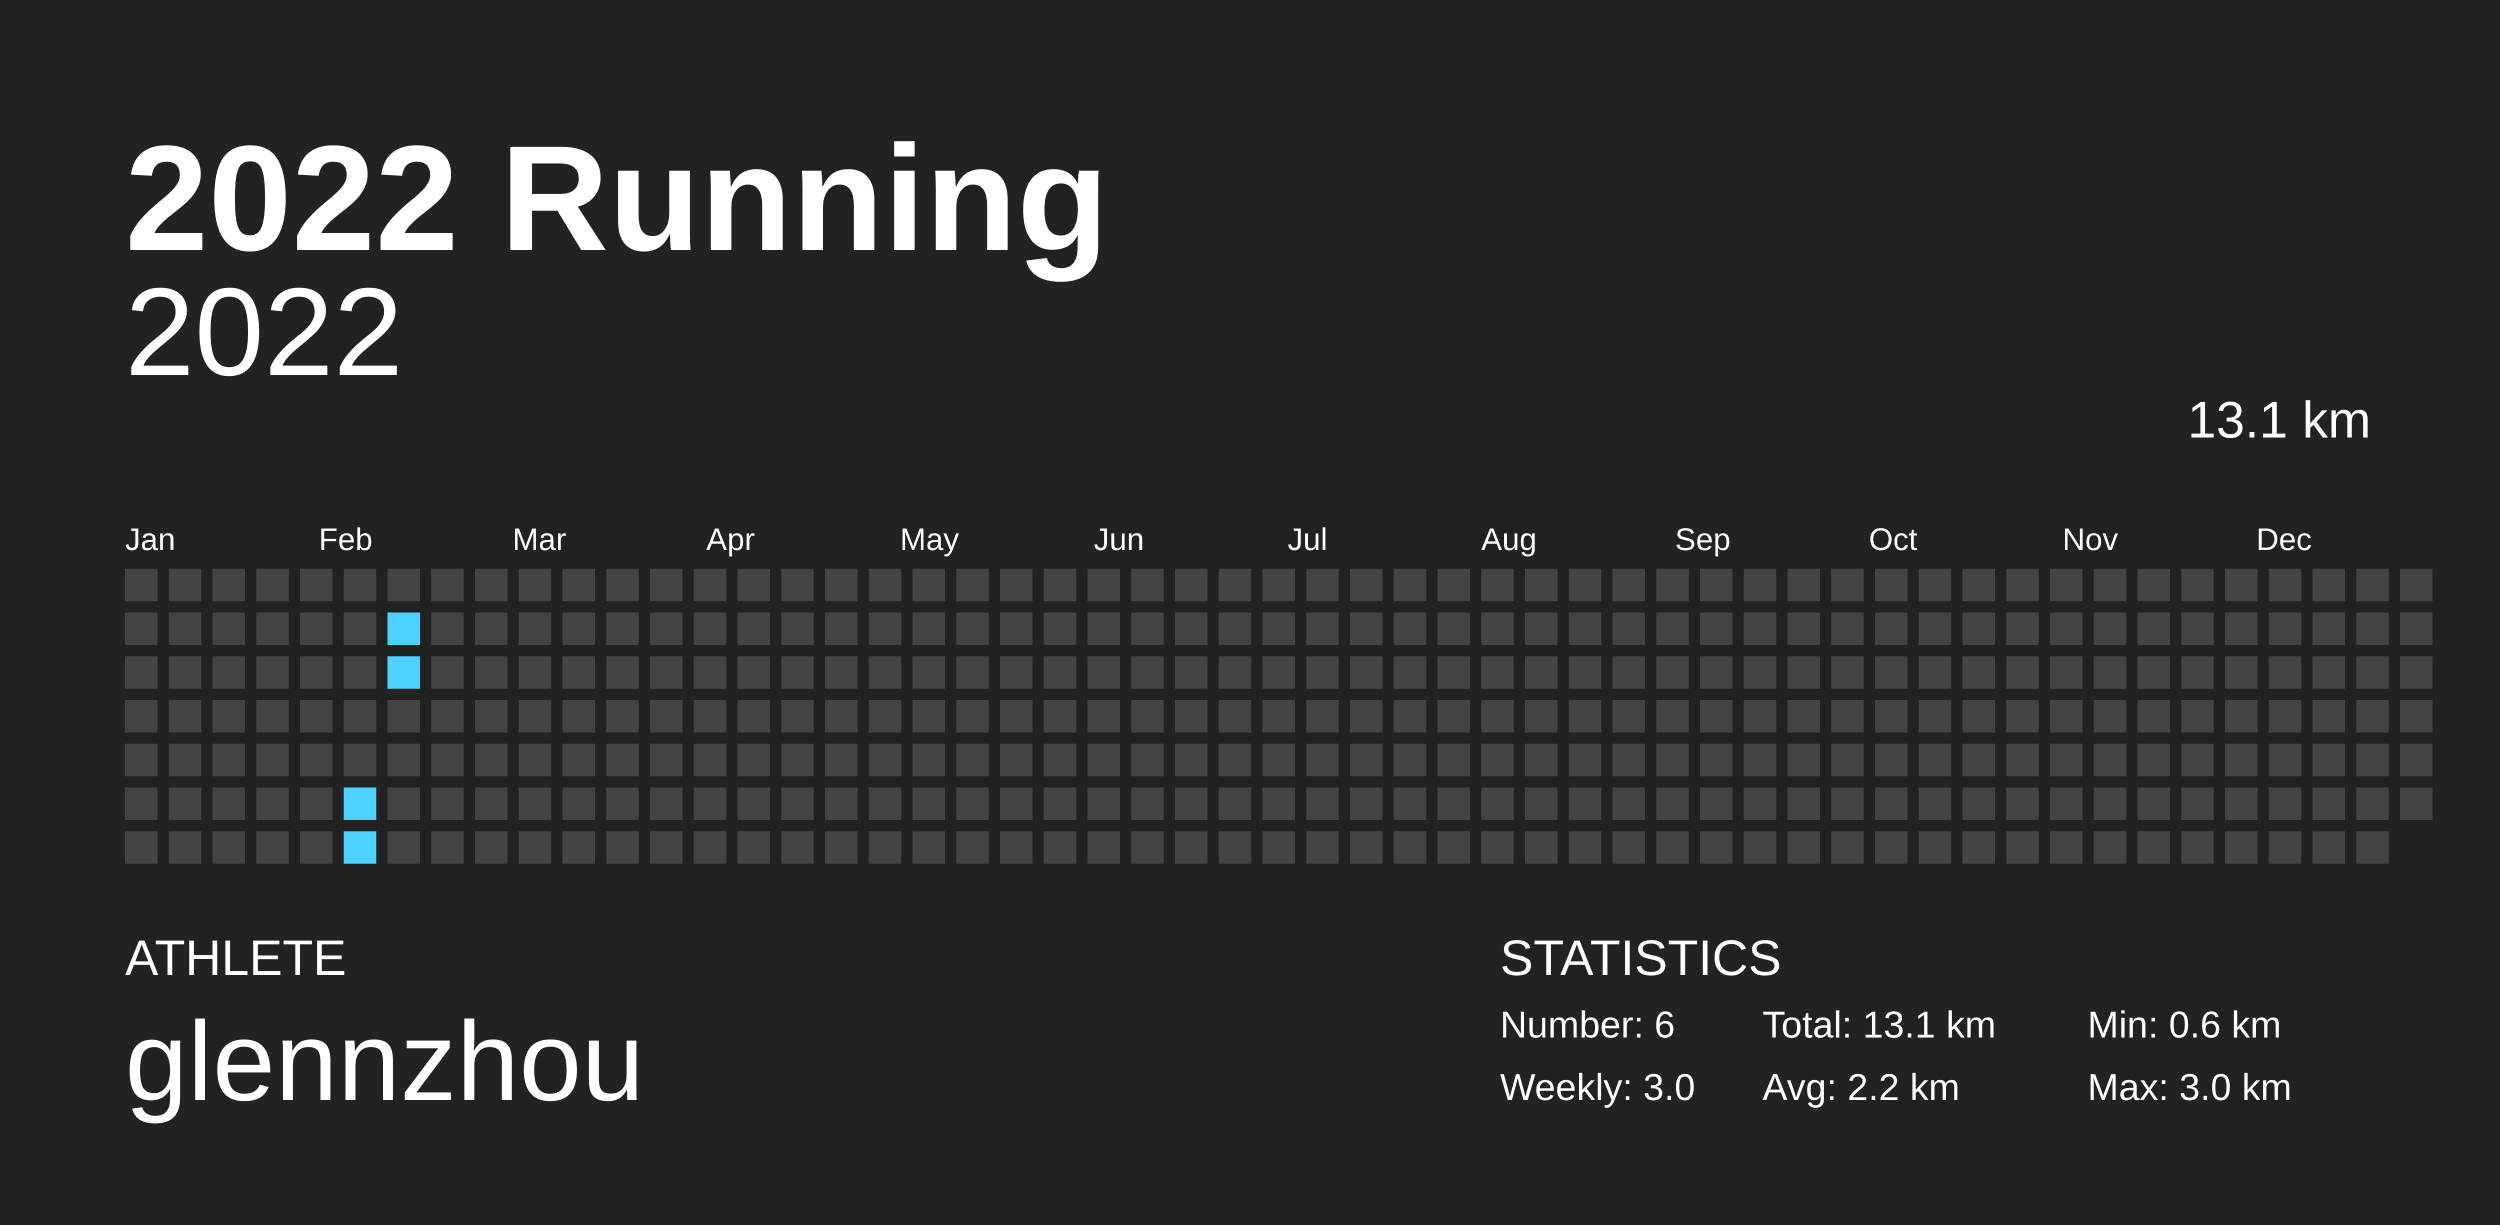
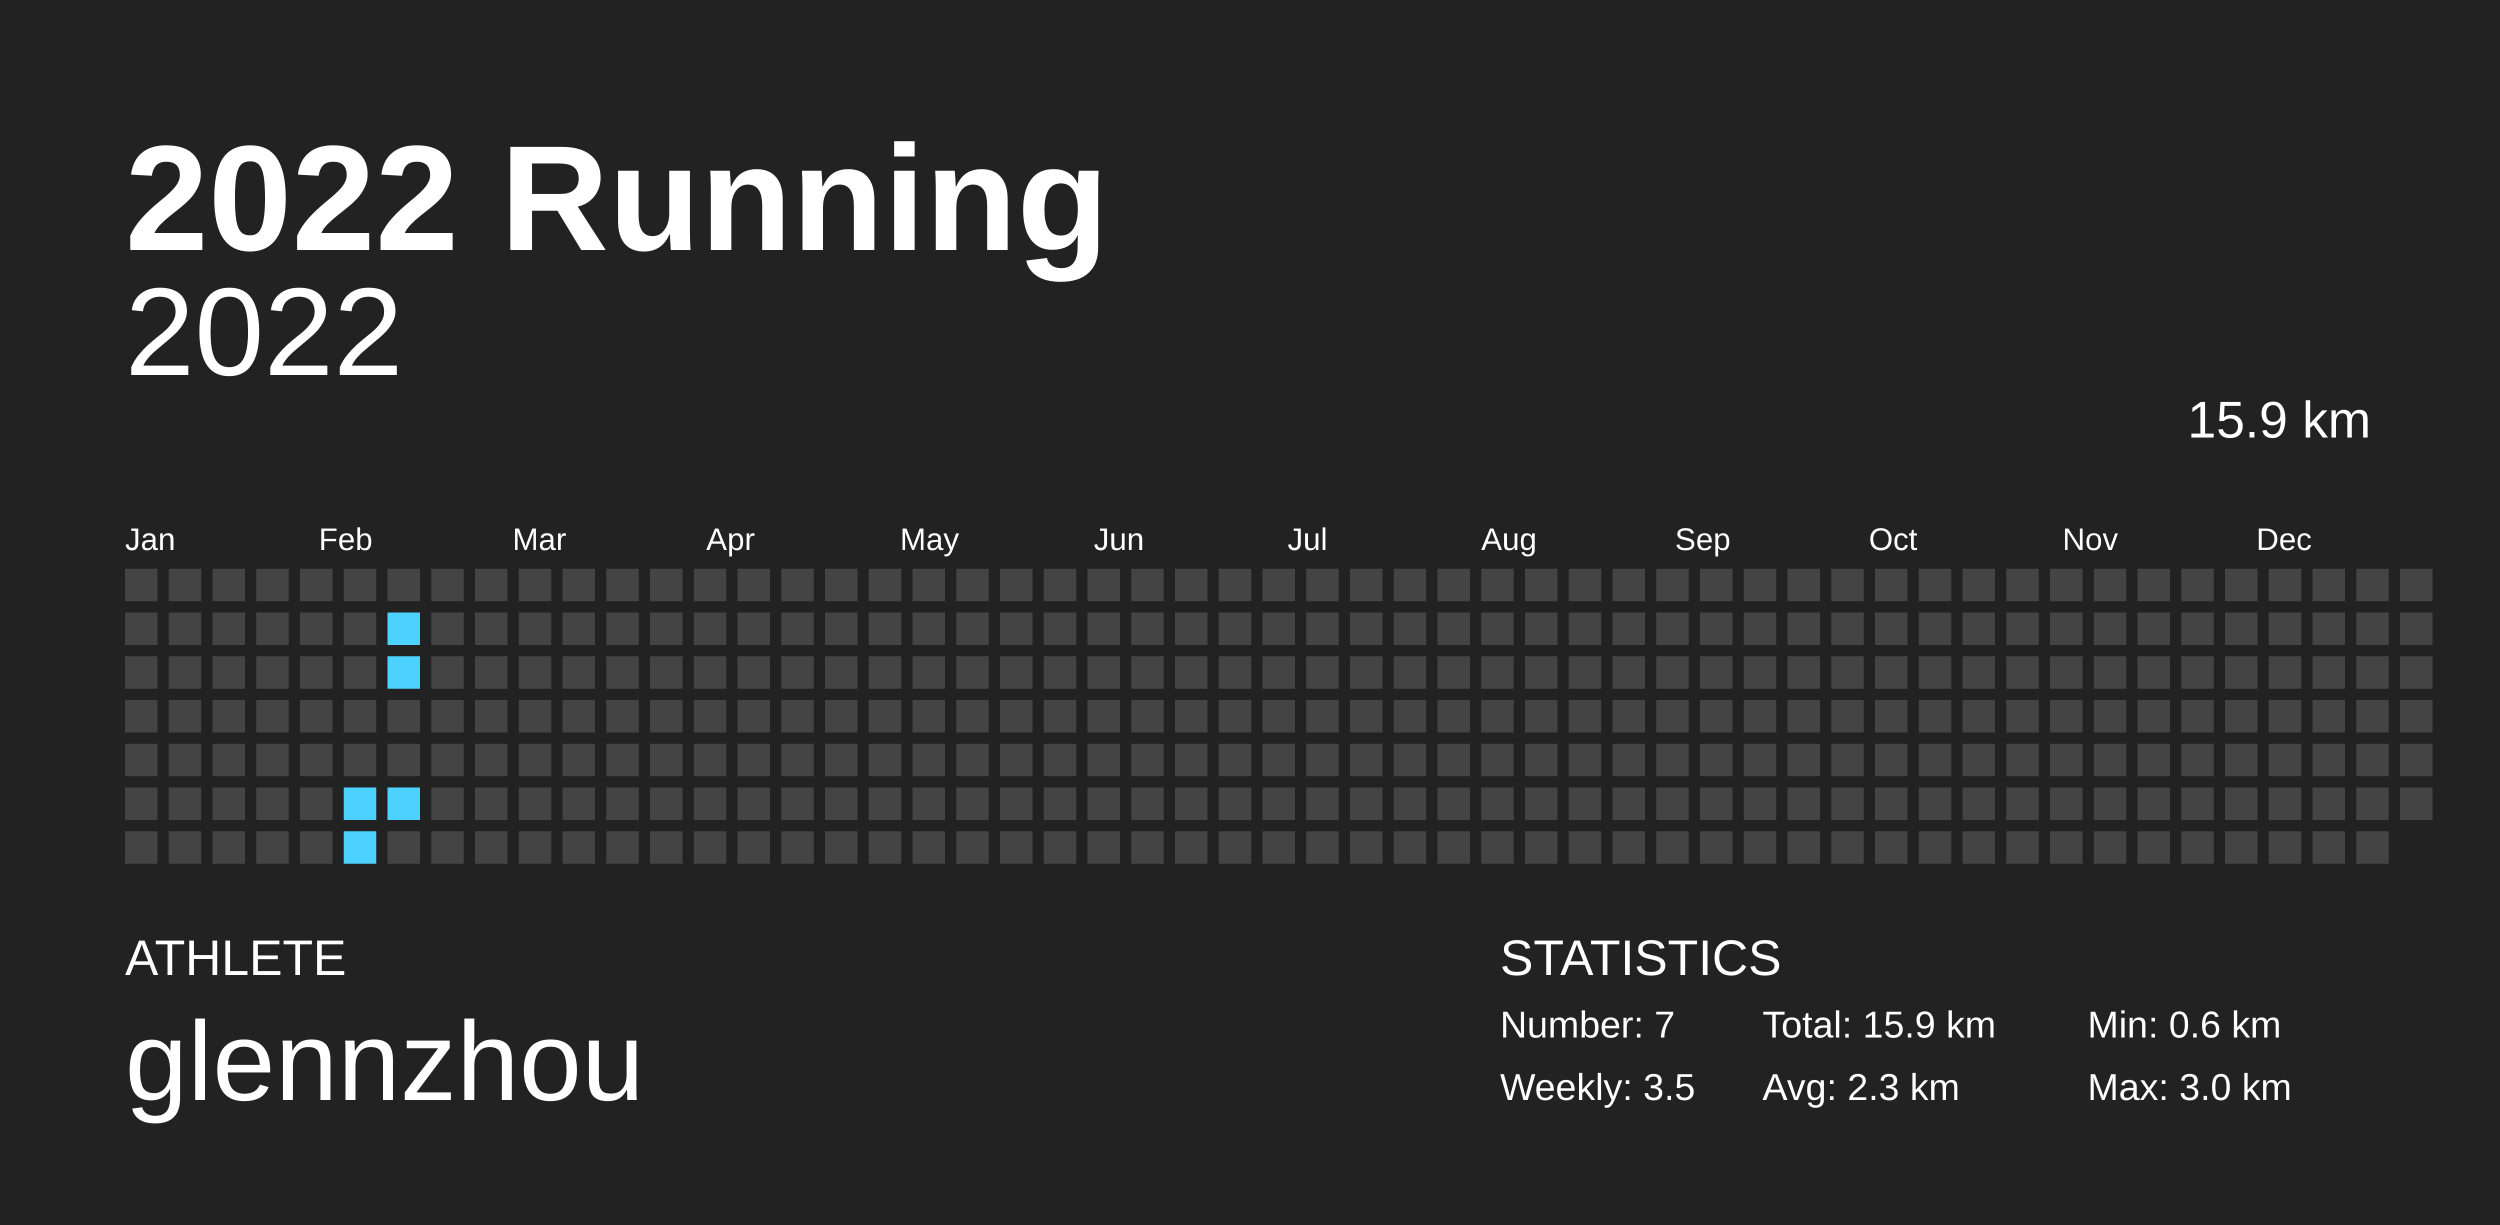
<svg xmlns="http://www.w3.org/2000/svg" baseProfile="full" height="98mm" version="1.1" viewBox="0,0,200,98" width="200mm">
  <defs />
  <rect fill="#222222" height="98" width="200" x="0" y="0" />
  <text fill="#FFFFFF" style="font-size:12px; font-family:Arial; font-weight:bold;" x="10" y="20">2022 Running</text>
  <text fill="#FFFFFF" style="font-size:4px; font-family:Arial" x="10" y="78">ATHLETE</text>
  <text fill="#FFFFFF" style="font-size:9px; font-family:Arial" x="10" y="88">glennzhou</text>
  <text fill="#FFFFFF" style="font-size:4px; font-family:Arial" x="120" y="78">STATISTICS</text>
-   <text fill="#FFFFFF" style="font-size:3px; font-family:Arial" x="120" y="83">Number: 6</text>
-   <text fill="#FFFFFF" style="font-size:3px; font-family:Arial" x="120" y="88">Weekly: 3.0</text>
-   <text fill="#FFFFFF" style="font-size:3px; font-family:Arial" x="141" y="83">Total: 13.1 km</text>
-   <text fill="#FFFFFF" style="font-size:3px; font-family:Arial" x="141" y="88">Avg: 2.2 km</text>
+   <text fill="#FFFFFF" style="font-size:3px; font-family:Arial" x="120" y="83">Number: 7</text>
+   <text fill="#FFFFFF" style="font-size:3px; font-family:Arial" x="120" y="88">Weekly: 3.5</text>
+   <text fill="#FFFFFF" style="font-size:3px; font-family:Arial" x="141" y="83">Total: 15.9 km</text>
+   <text fill="#FFFFFF" style="font-size:3px; font-family:Arial" x="141" y="88">Avg: 2.3 km</text>
  <text fill="#FFFFFF" style="font-size:3px; font-family:Arial" x="167" y="83">Min: 0.6 km</text>
  <text fill="#FFFFFF" style="font-size:3px; font-family:Arial" x="167" y="88">Max: 3.0 km</text>
  <text alignment-baseline="hanging" fill="#FFFFFF" style="font-size:10.0px; font-family:Arial;" x="10" y="30">2022</text>
-   <text alignment-baseline="hanging" fill="#FFFFFF" style="font-size:4.125px; font-family:Arial;" x="175" y="35">13.1 km</text>
+   <text alignment-baseline="hanging" fill="#FFFFFF" style="font-size:4.125px; font-family:Arial;" x="175" y="35">15.9 km</text>
  <text fill="#FFFFFF" style="font-size:2.5px; font-family:Arial" x="10.0" y="44">Jan</text>
  <text fill="#FFFFFF" style="font-size:2.5px; font-family:Arial" x="25.5" y="44">Feb</text>
  <text fill="#FFFFFF" style="font-size:2.5px; font-family:Arial" x="41.0" y="44">Mar</text>
  <text fill="#FFFFFF" style="font-size:2.5px; font-family:Arial" x="56.5" y="44">Apr</text>
  <text fill="#FFFFFF" style="font-size:2.5px; font-family:Arial" x="72.0" y="44">May</text>
  <text fill="#FFFFFF" style="font-size:2.5px; font-family:Arial" x="87.5" y="44">Jun</text>
  <text fill="#FFFFFF" style="font-size:2.5px; font-family:Arial" x="103.0" y="44">Jul</text>
  <text fill="#FFFFFF" style="font-size:2.5px; font-family:Arial" x="118.5" y="44">Aug</text>
  <text fill="#FFFFFF" style="font-size:2.5px; font-family:Arial" x="134.0" y="44">Sep</text>
  <text fill="#FFFFFF" style="font-size:2.5px; font-family:Arial" x="149.5" y="44">Oct</text>
  <text fill="#FFFFFF" style="font-size:2.5px; font-family:Arial" x="165.0" y="44">Nov</text>
  <text fill="#FFFFFF" style="font-size:2.5px; font-family:Arial" x="180.5" y="44">Dec</text>
  <rect fill="#444444" height="2.6" width="2.6" x="10.0" y="45.5" />
  <rect fill="#444444" height="2.6" width="2.6" x="10.0" y="49.0" />
  <rect fill="#444444" height="2.6" width="2.6" x="10.0" y="52.5" />
  <rect fill="#444444" height="2.6" width="2.6" x="10.0" y="56.0" />
  <rect fill="#444444" height="2.6" width="2.6" x="10.0" y="59.5" />
  <rect fill="#444444" height="2.6" width="2.6" x="10.0" y="63.0" />
  <rect fill="#444444" height="2.6" width="2.6" x="10.0" y="66.5" />
  <rect fill="#444444" height="2.6" width="2.6" x="13.5" y="45.5" />
  <rect fill="#444444" height="2.6" width="2.6" x="13.5" y="49.0" />
  <rect fill="#444444" height="2.6" width="2.6" x="13.5" y="52.5" />
  <rect fill="#444444" height="2.6" width="2.6" x="13.5" y="56.0" />
  <rect fill="#444444" height="2.6" width="2.6" x="13.5" y="59.5" />
  <rect fill="#444444" height="2.6" width="2.6" x="13.5" y="63.0" />
  <rect fill="#444444" height="2.6" width="2.6" x="13.5" y="66.5" />
  <rect fill="#444444" height="2.6" width="2.6" x="17.0" y="45.5" />
  <rect fill="#444444" height="2.6" width="2.6" x="17.0" y="49.0" />
  <rect fill="#444444" height="2.6" width="2.6" x="17.0" y="52.5" />
  <rect fill="#444444" height="2.6" width="2.6" x="17.0" y="56.0" />
  <rect fill="#444444" height="2.6" width="2.6" x="17.0" y="59.5" />
  <rect fill="#444444" height="2.6" width="2.6" x="17.0" y="63.0" />
  <rect fill="#444444" height="2.6" width="2.6" x="17.0" y="66.5" />
  <rect fill="#444444" height="2.6" width="2.6" x="20.5" y="45.5" />
  <rect fill="#444444" height="2.6" width="2.6" x="20.5" y="49.0" />
  <rect fill="#444444" height="2.6" width="2.6" x="20.5" y="52.5" />
  <rect fill="#444444" height="2.6" width="2.6" x="20.5" y="56.0" />
  <rect fill="#444444" height="2.6" width="2.6" x="20.5" y="59.5" />
  <rect fill="#444444" height="2.6" width="2.6" x="20.5" y="63.0" />
  <rect fill="#444444" height="2.6" width="2.6" x="20.5" y="66.5" />
  <rect fill="#444444" height="2.6" width="2.6" x="24.0" y="45.5" />
  <rect fill="#444444" height="2.6" width="2.6" x="24.0" y="49.0" />
  <rect fill="#444444" height="2.6" width="2.6" x="24.0" y="52.5" />
  <rect fill="#444444" height="2.6" width="2.6" x="24.0" y="56.0" />
  <rect fill="#444444" height="2.6" width="2.6" x="24.0" y="59.5" />
  <rect fill="#444444" height="2.6" width="2.6" x="24.0" y="63.0" />
  <rect fill="#444444" height="2.6" width="2.6" x="24.0" y="66.5" />
  <rect fill="#444444" height="2.6" width="2.6" x="27.5" y="45.5" />
  <rect fill="#444444" height="2.6" width="2.6" x="27.5" y="49.0" />
  <rect fill="#444444" height="2.6" width="2.6" x="27.5" y="52.5" />
  <rect fill="#444444" height="2.6" width="2.6" x="27.5" y="56.0" />
  <rect fill="#444444" height="2.6" width="2.6" x="27.5" y="59.5" />
  <rect fill="#4dd2ff" height="2.6" width="2.6" x="27.5" y="63.0" />
  <rect fill="#4dd2ff" height="2.6" width="2.6" x="27.5" y="66.5" />
  <rect fill="#444444" height="2.6" width="2.6" x="31.0" y="45.5" />
  <rect fill="#4dd2ff" height="2.6" width="2.6" x="31.0" y="49.0" />
  <rect fill="#4dd2ff" height="2.6" width="2.6" x="31.0" y="52.5" />
  <rect fill="#444444" height="2.6" width="2.6" x="31.0" y="56.0" />
  <rect fill="#444444" height="2.6" width="2.6" x="31.0" y="59.5" />
-   <rect fill="#444444" height="2.6" width="2.6" x="31.0" y="63.0" />
+   <rect fill="#4dd2ff" height="2.6" width="2.6" x="31.0" y="63.0" />
  <rect fill="#444444" height="2.6" width="2.6" x="31.0" y="66.5" />
  <rect fill="#444444" height="2.6" width="2.6" x="34.5" y="45.5" />
  <rect fill="#444444" height="2.6" width="2.6" x="34.5" y="49.0" />
  <rect fill="#444444" height="2.6" width="2.6" x="34.5" y="52.5" />
  <rect fill="#444444" height="2.6" width="2.6" x="34.5" y="56.0" />
  <rect fill="#444444" height="2.6" width="2.6" x="34.5" y="59.5" />
  <rect fill="#444444" height="2.6" width="2.6" x="34.5" y="63.0" />
  <rect fill="#444444" height="2.6" width="2.6" x="34.5" y="66.5" />
  <rect fill="#444444" height="2.6" width="2.6" x="38.0" y="45.5" />
  <rect fill="#444444" height="2.6" width="2.6" x="38.0" y="49.0" />
  <rect fill="#444444" height="2.6" width="2.6" x="38.0" y="52.5" />
  <rect fill="#444444" height="2.6" width="2.6" x="38.0" y="56.0" />
  <rect fill="#444444" height="2.6" width="2.6" x="38.0" y="59.5" />
  <rect fill="#444444" height="2.6" width="2.6" x="38.0" y="63.0" />
  <rect fill="#444444" height="2.6" width="2.6" x="38.0" y="66.5" />
  <rect fill="#444444" height="2.6" width="2.6" x="41.5" y="45.5" />
  <rect fill="#444444" height="2.6" width="2.6" x="41.5" y="49.0" />
  <rect fill="#444444" height="2.6" width="2.6" x="41.5" y="52.5" />
  <rect fill="#444444" height="2.6" width="2.6" x="41.5" y="56.0" />
  <rect fill="#444444" height="2.6" width="2.6" x="41.5" y="59.5" />
  <rect fill="#444444" height="2.6" width="2.6" x="41.5" y="63.0" />
  <rect fill="#444444" height="2.6" width="2.6" x="41.5" y="66.5" />
  <rect fill="#444444" height="2.6" width="2.6" x="45.0" y="45.5" />
  <rect fill="#444444" height="2.6" width="2.6" x="45.0" y="49.0" />
  <rect fill="#444444" height="2.6" width="2.6" x="45.0" y="52.5" />
  <rect fill="#444444" height="2.6" width="2.6" x="45.0" y="56.0" />
  <rect fill="#444444" height="2.6" width="2.6" x="45.0" y="59.5" />
  <rect fill="#444444" height="2.6" width="2.6" x="45.0" y="63.0" />
  <rect fill="#444444" height="2.6" width="2.6" x="45.0" y="66.5" />
  <rect fill="#444444" height="2.6" width="2.6" x="48.5" y="45.5" />
  <rect fill="#444444" height="2.6" width="2.6" x="48.5" y="49.0" />
  <rect fill="#444444" height="2.6" width="2.6" x="48.5" y="52.5" />
  <rect fill="#444444" height="2.6" width="2.6" x="48.5" y="56.0" />
  <rect fill="#444444" height="2.6" width="2.6" x="48.5" y="59.5" />
  <rect fill="#444444" height="2.6" width="2.6" x="48.5" y="63.0" />
  <rect fill="#444444" height="2.6" width="2.6" x="48.5" y="66.5" />
  <rect fill="#444444" height="2.6" width="2.6" x="52.0" y="45.5" />
  <rect fill="#444444" height="2.6" width="2.6" x="52.0" y="49.0" />
  <rect fill="#444444" height="2.6" width="2.6" x="52.0" y="52.5" />
  <rect fill="#444444" height="2.6" width="2.6" x="52.0" y="56.0" />
  <rect fill="#444444" height="2.6" width="2.6" x="52.0" y="59.5" />
  <rect fill="#444444" height="2.6" width="2.6" x="52.0" y="63.0" />
  <rect fill="#444444" height="2.6" width="2.6" x="52.0" y="66.5" />
  <rect fill="#444444" height="2.6" width="2.6" x="55.5" y="45.5" />
  <rect fill="#444444" height="2.6" width="2.6" x="55.5" y="49.0" />
  <rect fill="#444444" height="2.6" width="2.6" x="55.5" y="52.5" />
  <rect fill="#444444" height="2.6" width="2.6" x="55.5" y="56.0" />
  <rect fill="#444444" height="2.6" width="2.6" x="55.5" y="59.5" />
  <rect fill="#444444" height="2.6" width="2.6" x="55.5" y="63.0" />
  <rect fill="#444444" height="2.6" width="2.6" x="55.5" y="66.5" />
  <rect fill="#444444" height="2.6" width="2.6" x="59.0" y="45.5" />
  <rect fill="#444444" height="2.6" width="2.6" x="59.0" y="49.0" />
  <rect fill="#444444" height="2.6" width="2.6" x="59.0" y="52.5" />
  <rect fill="#444444" height="2.6" width="2.6" x="59.0" y="56.0" />
  <rect fill="#444444" height="2.6" width="2.6" x="59.0" y="59.5" />
  <rect fill="#444444" height="2.6" width="2.6" x="59.0" y="63.0" />
  <rect fill="#444444" height="2.6" width="2.6" x="59.0" y="66.5" />
  <rect fill="#444444" height="2.6" width="2.6" x="62.5" y="45.5" />
  <rect fill="#444444" height="2.6" width="2.6" x="62.5" y="49.0" />
  <rect fill="#444444" height="2.6" width="2.6" x="62.5" y="52.5" />
  <rect fill="#444444" height="2.6" width="2.6" x="62.5" y="56.0" />
  <rect fill="#444444" height="2.6" width="2.6" x="62.5" y="59.5" />
  <rect fill="#444444" height="2.6" width="2.6" x="62.5" y="63.0" />
  <rect fill="#444444" height="2.6" width="2.6" x="62.5" y="66.5" />
  <rect fill="#444444" height="2.6" width="2.6" x="66.0" y="45.5" />
  <rect fill="#444444" height="2.6" width="2.6" x="66.0" y="49.0" />
  <rect fill="#444444" height="2.6" width="2.6" x="66.0" y="52.5" />
  <rect fill="#444444" height="2.6" width="2.6" x="66.0" y="56.0" />
  <rect fill="#444444" height="2.6" width="2.6" x="66.0" y="59.5" />
  <rect fill="#444444" height="2.6" width="2.6" x="66.0" y="63.0" />
  <rect fill="#444444" height="2.6" width="2.6" x="66.0" y="66.5" />
  <rect fill="#444444" height="2.6" width="2.6" x="69.5" y="45.5" />
  <rect fill="#444444" height="2.6" width="2.6" x="69.5" y="49.0" />
  <rect fill="#444444" height="2.6" width="2.6" x="69.5" y="52.5" />
  <rect fill="#444444" height="2.6" width="2.6" x="69.5" y="56.0" />
  <rect fill="#444444" height="2.6" width="2.6" x="69.5" y="59.5" />
  <rect fill="#444444" height="2.6" width="2.6" x="69.5" y="63.0" />
  <rect fill="#444444" height="2.6" width="2.6" x="69.5" y="66.5" />
  <rect fill="#444444" height="2.6" width="2.6" x="73.0" y="45.5" />
  <rect fill="#444444" height="2.6" width="2.6" x="73.0" y="49.0" />
  <rect fill="#444444" height="2.6" width="2.6" x="73.0" y="52.5" />
  <rect fill="#444444" height="2.6" width="2.6" x="73.0" y="56.0" />
  <rect fill="#444444" height="2.6" width="2.6" x="73.0" y="59.5" />
  <rect fill="#444444" height="2.6" width="2.6" x="73.0" y="63.0" />
  <rect fill="#444444" height="2.6" width="2.6" x="73.0" y="66.5" />
  <rect fill="#444444" height="2.6" width="2.6" x="76.5" y="45.5" />
  <rect fill="#444444" height="2.6" width="2.6" x="76.5" y="49.0" />
  <rect fill="#444444" height="2.6" width="2.6" x="76.5" y="52.5" />
  <rect fill="#444444" height="2.6" width="2.6" x="76.5" y="56.0" />
  <rect fill="#444444" height="2.6" width="2.6" x="76.5" y="59.5" />
  <rect fill="#444444" height="2.6" width="2.6" x="76.5" y="63.0" />
  <rect fill="#444444" height="2.6" width="2.6" x="76.5" y="66.5" />
  <rect fill="#444444" height="2.6" width="2.6" x="80.0" y="45.5" />
  <rect fill="#444444" height="2.6" width="2.6" x="80.0" y="49.0" />
  <rect fill="#444444" height="2.6" width="2.6" x="80.0" y="52.5" />
  <rect fill="#444444" height="2.6" width="2.6" x="80.0" y="56.0" />
  <rect fill="#444444" height="2.6" width="2.6" x="80.0" y="59.5" />
  <rect fill="#444444" height="2.6" width="2.6" x="80.0" y="63.0" />
  <rect fill="#444444" height="2.6" width="2.6" x="80.0" y="66.5" />
  <rect fill="#444444" height="2.6" width="2.6" x="83.5" y="45.5" />
  <rect fill="#444444" height="2.6" width="2.6" x="83.5" y="49.0" />
  <rect fill="#444444" height="2.6" width="2.6" x="83.5" y="52.5" />
  <rect fill="#444444" height="2.6" width="2.6" x="83.5" y="56.0" />
  <rect fill="#444444" height="2.6" width="2.6" x="83.5" y="59.5" />
  <rect fill="#444444" height="2.6" width="2.6" x="83.5" y="63.0" />
  <rect fill="#444444" height="2.6" width="2.6" x="83.5" y="66.5" />
  <rect fill="#444444" height="2.6" width="2.6" x="87.0" y="45.5" />
  <rect fill="#444444" height="2.6" width="2.6" x="87.0" y="49.0" />
  <rect fill="#444444" height="2.6" width="2.6" x="87.0" y="52.5" />
  <rect fill="#444444" height="2.6" width="2.6" x="87.0" y="56.0" />
  <rect fill="#444444" height="2.6" width="2.6" x="87.0" y="59.5" />
  <rect fill="#444444" height="2.6" width="2.6" x="87.0" y="63.0" />
  <rect fill="#444444" height="2.6" width="2.6" x="87.0" y="66.5" />
  <rect fill="#444444" height="2.6" width="2.6" x="90.5" y="45.5" />
  <rect fill="#444444" height="2.6" width="2.6" x="90.5" y="49.0" />
  <rect fill="#444444" height="2.6" width="2.6" x="90.5" y="52.5" />
  <rect fill="#444444" height="2.6" width="2.6" x="90.5" y="56.0" />
  <rect fill="#444444" height="2.6" width="2.6" x="90.5" y="59.5" />
  <rect fill="#444444" height="2.6" width="2.6" x="90.5" y="63.0" />
  <rect fill="#444444" height="2.6" width="2.6" x="90.5" y="66.5" />
  <rect fill="#444444" height="2.6" width="2.6" x="94.0" y="45.5" />
  <rect fill="#444444" height="2.6" width="2.6" x="94.0" y="49.0" />
  <rect fill="#444444" height="2.6" width="2.6" x="94.0" y="52.5" />
  <rect fill="#444444" height="2.6" width="2.6" x="94.0" y="56.0" />
  <rect fill="#444444" height="2.6" width="2.6" x="94.0" y="59.5" />
  <rect fill="#444444" height="2.6" width="2.6" x="94.0" y="63.0" />
  <rect fill="#444444" height="2.6" width="2.6" x="94.0" y="66.5" />
  <rect fill="#444444" height="2.6" width="2.6" x="97.5" y="45.5" />
  <rect fill="#444444" height="2.6" width="2.6" x="97.5" y="49.0" />
  <rect fill="#444444" height="2.6" width="2.6" x="97.5" y="52.5" />
  <rect fill="#444444" height="2.6" width="2.6" x="97.5" y="56.0" />
  <rect fill="#444444" height="2.6" width="2.6" x="97.5" y="59.5" />
  <rect fill="#444444" height="2.6" width="2.6" x="97.5" y="63.0" />
  <rect fill="#444444" height="2.6" width="2.6" x="97.5" y="66.5" />
  <rect fill="#444444" height="2.6" width="2.6" x="101.0" y="45.5" />
  <rect fill="#444444" height="2.6" width="2.6" x="101.0" y="49.0" />
  <rect fill="#444444" height="2.6" width="2.6" x="101.0" y="52.5" />
  <rect fill="#444444" height="2.6" width="2.6" x="101.0" y="56.0" />
  <rect fill="#444444" height="2.6" width="2.6" x="101.0" y="59.5" />
  <rect fill="#444444" height="2.6" width="2.6" x="101.0" y="63.0" />
  <rect fill="#444444" height="2.6" width="2.6" x="101.0" y="66.5" />
  <rect fill="#444444" height="2.6" width="2.6" x="104.5" y="45.5" />
  <rect fill="#444444" height="2.6" width="2.6" x="104.5" y="49.0" />
  <rect fill="#444444" height="2.6" width="2.6" x="104.5" y="52.5" />
  <rect fill="#444444" height="2.6" width="2.6" x="104.5" y="56.0" />
  <rect fill="#444444" height="2.6" width="2.6" x="104.5" y="59.5" />
  <rect fill="#444444" height="2.6" width="2.6" x="104.5" y="63.0" />
  <rect fill="#444444" height="2.6" width="2.6" x="104.5" y="66.5" />
  <rect fill="#444444" height="2.6" width="2.6" x="108.0" y="45.5" />
  <rect fill="#444444" height="2.6" width="2.6" x="108.0" y="49.0" />
  <rect fill="#444444" height="2.6" width="2.6" x="108.0" y="52.5" />
  <rect fill="#444444" height="2.6" width="2.6" x="108.0" y="56.0" />
  <rect fill="#444444" height="2.6" width="2.6" x="108.0" y="59.5" />
  <rect fill="#444444" height="2.6" width="2.6" x="108.0" y="63.0" />
  <rect fill="#444444" height="2.6" width="2.6" x="108.0" y="66.5" />
  <rect fill="#444444" height="2.6" width="2.6" x="111.5" y="45.5" />
  <rect fill="#444444" height="2.6" width="2.6" x="111.5" y="49.0" />
  <rect fill="#444444" height="2.6" width="2.6" x="111.5" y="52.5" />
  <rect fill="#444444" height="2.6" width="2.6" x="111.5" y="56.0" />
  <rect fill="#444444" height="2.6" width="2.6" x="111.5" y="59.5" />
  <rect fill="#444444" height="2.6" width="2.6" x="111.5" y="63.0" />
  <rect fill="#444444" height="2.6" width="2.6" x="111.5" y="66.5" />
  <rect fill="#444444" height="2.6" width="2.6" x="115.0" y="45.5" />
  <rect fill="#444444" height="2.6" width="2.6" x="115.0" y="49.0" />
  <rect fill="#444444" height="2.6" width="2.6" x="115.0" y="52.5" />
  <rect fill="#444444" height="2.6" width="2.6" x="115.0" y="56.0" />
  <rect fill="#444444" height="2.6" width="2.6" x="115.0" y="59.5" />
  <rect fill="#444444" height="2.6" width="2.6" x="115.0" y="63.0" />
  <rect fill="#444444" height="2.6" width="2.6" x="115.0" y="66.5" />
  <rect fill="#444444" height="2.6" width="2.6" x="118.5" y="45.5" />
  <rect fill="#444444" height="2.6" width="2.6" x="118.5" y="49.0" />
  <rect fill="#444444" height="2.6" width="2.6" x="118.5" y="52.5" />
  <rect fill="#444444" height="2.6" width="2.6" x="118.5" y="56.0" />
  <rect fill="#444444" height="2.6" width="2.6" x="118.5" y="59.5" />
  <rect fill="#444444" height="2.6" width="2.6" x="118.5" y="63.0" />
  <rect fill="#444444" height="2.6" width="2.6" x="118.5" y="66.5" />
  <rect fill="#444444" height="2.6" width="2.6" x="122.0" y="45.5" />
  <rect fill="#444444" height="2.6" width="2.6" x="122.0" y="49.0" />
  <rect fill="#444444" height="2.6" width="2.6" x="122.0" y="52.5" />
  <rect fill="#444444" height="2.6" width="2.6" x="122.0" y="56.0" />
  <rect fill="#444444" height="2.6" width="2.6" x="122.0" y="59.5" />
  <rect fill="#444444" height="2.6" width="2.6" x="122.0" y="63.0" />
  <rect fill="#444444" height="2.6" width="2.6" x="122.0" y="66.5" />
  <rect fill="#444444" height="2.6" width="2.6" x="125.5" y="45.5" />
  <rect fill="#444444" height="2.6" width="2.6" x="125.5" y="49.0" />
  <rect fill="#444444" height="2.6" width="2.6" x="125.5" y="52.5" />
  <rect fill="#444444" height="2.6" width="2.6" x="125.5" y="56.0" />
  <rect fill="#444444" height="2.6" width="2.6" x="125.5" y="59.5" />
  <rect fill="#444444" height="2.6" width="2.6" x="125.5" y="63.0" />
  <rect fill="#444444" height="2.6" width="2.6" x="125.5" y="66.5" />
  <rect fill="#444444" height="2.6" width="2.6" x="129.0" y="45.5" />
  <rect fill="#444444" height="2.6" width="2.6" x="129.0" y="49.0" />
  <rect fill="#444444" height="2.6" width="2.6" x="129.0" y="52.5" />
  <rect fill="#444444" height="2.6" width="2.6" x="129.0" y="56.0" />
  <rect fill="#444444" height="2.6" width="2.6" x="129.0" y="59.5" />
  <rect fill="#444444" height="2.6" width="2.6" x="129.0" y="63.0" />
  <rect fill="#444444" height="2.6" width="2.6" x="129.0" y="66.5" />
  <rect fill="#444444" height="2.6" width="2.6" x="132.5" y="45.5" />
  <rect fill="#444444" height="2.6" width="2.6" x="132.5" y="49.0" />
  <rect fill="#444444" height="2.6" width="2.6" x="132.5" y="52.5" />
  <rect fill="#444444" height="2.6" width="2.6" x="132.5" y="56.0" />
  <rect fill="#444444" height="2.6" width="2.6" x="132.5" y="59.5" />
  <rect fill="#444444" height="2.6" width="2.6" x="132.5" y="63.0" />
  <rect fill="#444444" height="2.6" width="2.6" x="132.5" y="66.5" />
  <rect fill="#444444" height="2.6" width="2.6" x="136.0" y="45.5" />
  <rect fill="#444444" height="2.6" width="2.6" x="136.0" y="49.0" />
  <rect fill="#444444" height="2.6" width="2.6" x="136.0" y="52.5" />
  <rect fill="#444444" height="2.6" width="2.6" x="136.0" y="56.0" />
  <rect fill="#444444" height="2.6" width="2.6" x="136.0" y="59.5" />
  <rect fill="#444444" height="2.6" width="2.6" x="136.0" y="63.0" />
  <rect fill="#444444" height="2.6" width="2.6" x="136.0" y="66.5" />
  <rect fill="#444444" height="2.6" width="2.6" x="139.5" y="45.5" />
  <rect fill="#444444" height="2.6" width="2.6" x="139.5" y="49.0" />
  <rect fill="#444444" height="2.6" width="2.6" x="139.5" y="52.5" />
  <rect fill="#444444" height="2.6" width="2.6" x="139.5" y="56.0" />
  <rect fill="#444444" height="2.6" width="2.6" x="139.5" y="59.5" />
  <rect fill="#444444" height="2.6" width="2.6" x="139.5" y="63.0" />
  <rect fill="#444444" height="2.6" width="2.6" x="139.5" y="66.5" />
  <rect fill="#444444" height="2.6" width="2.6" x="143.0" y="45.5" />
  <rect fill="#444444" height="2.6" width="2.6" x="143.0" y="49.0" />
  <rect fill="#444444" height="2.6" width="2.6" x="143.0" y="52.5" />
  <rect fill="#444444" height="2.6" width="2.6" x="143.0" y="56.0" />
  <rect fill="#444444" height="2.6" width="2.6" x="143.0" y="59.5" />
  <rect fill="#444444" height="2.6" width="2.6" x="143.0" y="63.0" />
  <rect fill="#444444" height="2.6" width="2.6" x="143.0" y="66.5" />
  <rect fill="#444444" height="2.6" width="2.6" x="146.5" y="45.5" />
  <rect fill="#444444" height="2.6" width="2.6" x="146.5" y="49.0" />
  <rect fill="#444444" height="2.6" width="2.6" x="146.5" y="52.5" />
  <rect fill="#444444" height="2.6" width="2.6" x="146.5" y="56.0" />
  <rect fill="#444444" height="2.6" width="2.6" x="146.5" y="59.5" />
  <rect fill="#444444" height="2.6" width="2.6" x="146.5" y="63.0" />
  <rect fill="#444444" height="2.6" width="2.6" x="146.5" y="66.5" />
  <rect fill="#444444" height="2.6" width="2.6" x="150.0" y="45.5" />
  <rect fill="#444444" height="2.6" width="2.6" x="150.0" y="49.0" />
  <rect fill="#444444" height="2.6" width="2.6" x="150.0" y="52.5" />
  <rect fill="#444444" height="2.6" width="2.6" x="150.0" y="56.0" />
  <rect fill="#444444" height="2.6" width="2.6" x="150.0" y="59.5" />
  <rect fill="#444444" height="2.6" width="2.6" x="150.0" y="63.0" />
  <rect fill="#444444" height="2.6" width="2.6" x="150.0" y="66.5" />
  <rect fill="#444444" height="2.6" width="2.6" x="153.5" y="45.5" />
  <rect fill="#444444" height="2.6" width="2.6" x="153.5" y="49.0" />
  <rect fill="#444444" height="2.6" width="2.6" x="153.5" y="52.5" />
  <rect fill="#444444" height="2.6" width="2.6" x="153.5" y="56.0" />
  <rect fill="#444444" height="2.6" width="2.6" x="153.5" y="59.5" />
  <rect fill="#444444" height="2.6" width="2.6" x="153.5" y="63.0" />
  <rect fill="#444444" height="2.6" width="2.6" x="153.5" y="66.5" />
  <rect fill="#444444" height="2.6" width="2.6" x="157.0" y="45.5" />
  <rect fill="#444444" height="2.6" width="2.6" x="157.0" y="49.0" />
  <rect fill="#444444" height="2.6" width="2.6" x="157.0" y="52.5" />
  <rect fill="#444444" height="2.6" width="2.6" x="157.0" y="56.0" />
  <rect fill="#444444" height="2.6" width="2.6" x="157.0" y="59.5" />
  <rect fill="#444444" height="2.6" width="2.6" x="157.0" y="63.0" />
  <rect fill="#444444" height="2.6" width="2.6" x="157.0" y="66.5" />
  <rect fill="#444444" height="2.6" width="2.6" x="160.5" y="45.5" />
  <rect fill="#444444" height="2.6" width="2.6" x="160.5" y="49.0" />
  <rect fill="#444444" height="2.6" width="2.6" x="160.5" y="52.5" />
  <rect fill="#444444" height="2.6" width="2.6" x="160.5" y="56.0" />
  <rect fill="#444444" height="2.6" width="2.6" x="160.5" y="59.5" />
  <rect fill="#444444" height="2.6" width="2.6" x="160.5" y="63.0" />
  <rect fill="#444444" height="2.6" width="2.6" x="160.5" y="66.5" />
  <rect fill="#444444" height="2.6" width="2.6" x="164.0" y="45.5" />
  <rect fill="#444444" height="2.6" width="2.6" x="164.0" y="49.0" />
  <rect fill="#444444" height="2.6" width="2.6" x="164.0" y="52.5" />
  <rect fill="#444444" height="2.6" width="2.6" x="164.0" y="56.0" />
  <rect fill="#444444" height="2.6" width="2.6" x="164.0" y="59.5" />
  <rect fill="#444444" height="2.6" width="2.6" x="164.0" y="63.0" />
  <rect fill="#444444" height="2.6" width="2.6" x="164.0" y="66.5" />
  <rect fill="#444444" height="2.6" width="2.6" x="167.5" y="45.5" />
  <rect fill="#444444" height="2.6" width="2.6" x="167.5" y="49.0" />
  <rect fill="#444444" height="2.6" width="2.6" x="167.5" y="52.5" />
  <rect fill="#444444" height="2.6" width="2.6" x="167.5" y="56.0" />
  <rect fill="#444444" height="2.6" width="2.6" x="167.5" y="59.5" />
  <rect fill="#444444" height="2.6" width="2.6" x="167.5" y="63.0" />
  <rect fill="#444444" height="2.6" width="2.6" x="167.5" y="66.5" />
  <rect fill="#444444" height="2.6" width="2.6" x="171.0" y="45.5" />
  <rect fill="#444444" height="2.6" width="2.6" x="171.0" y="49.0" />
  <rect fill="#444444" height="2.6" width="2.6" x="171.0" y="52.5" />
  <rect fill="#444444" height="2.6" width="2.6" x="171.0" y="56.0" />
  <rect fill="#444444" height="2.6" width="2.6" x="171.0" y="59.5" />
  <rect fill="#444444" height="2.6" width="2.6" x="171.0" y="63.0" />
  <rect fill="#444444" height="2.6" width="2.6" x="171.0" y="66.5" />
  <rect fill="#444444" height="2.6" width="2.6" x="174.5" y="45.5" />
  <rect fill="#444444" height="2.6" width="2.6" x="174.5" y="49.0" />
  <rect fill="#444444" height="2.6" width="2.6" x="174.5" y="52.5" />
  <rect fill="#444444" height="2.6" width="2.6" x="174.5" y="56.0" />
  <rect fill="#444444" height="2.6" width="2.6" x="174.5" y="59.5" />
  <rect fill="#444444" height="2.6" width="2.6" x="174.5" y="63.0" />
  <rect fill="#444444" height="2.6" width="2.6" x="174.5" y="66.5" />
  <rect fill="#444444" height="2.6" width="2.6" x="178.0" y="45.5" />
  <rect fill="#444444" height="2.6" width="2.6" x="178.0" y="49.0" />
  <rect fill="#444444" height="2.6" width="2.6" x="178.0" y="52.5" />
  <rect fill="#444444" height="2.6" width="2.6" x="178.0" y="56.0" />
  <rect fill="#444444" height="2.6" width="2.6" x="178.0" y="59.5" />
  <rect fill="#444444" height="2.6" width="2.6" x="178.0" y="63.0" />
  <rect fill="#444444" height="2.6" width="2.6" x="178.0" y="66.5" />
  <rect fill="#444444" height="2.6" width="2.6" x="181.5" y="45.5" />
  <rect fill="#444444" height="2.6" width="2.6" x="181.5" y="49.0" />
  <rect fill="#444444" height="2.6" width="2.6" x="181.5" y="52.5" />
  <rect fill="#444444" height="2.6" width="2.6" x="181.5" y="56.0" />
  <rect fill="#444444" height="2.6" width="2.6" x="181.5" y="59.5" />
  <rect fill="#444444" height="2.6" width="2.6" x="181.5" y="63.0" />
  <rect fill="#444444" height="2.6" width="2.6" x="181.5" y="66.5" />
  <rect fill="#444444" height="2.6" width="2.6" x="185.0" y="45.5" />
  <rect fill="#444444" height="2.6" width="2.6" x="185.0" y="49.0" />
  <rect fill="#444444" height="2.6" width="2.6" x="185.0" y="52.5" />
  <rect fill="#444444" height="2.6" width="2.6" x="185.0" y="56.0" />
  <rect fill="#444444" height="2.6" width="2.6" x="185.0" y="59.5" />
  <rect fill="#444444" height="2.6" width="2.6" x="185.0" y="63.0" />
  <rect fill="#444444" height="2.6" width="2.6" x="185.0" y="66.5" />
  <rect fill="#444444" height="2.6" width="2.6" x="188.5" y="45.5" />
  <rect fill="#444444" height="2.6" width="2.6" x="188.5" y="49.0" />
  <rect fill="#444444" height="2.6" width="2.6" x="188.5" y="52.5" />
  <rect fill="#444444" height="2.6" width="2.6" x="188.5" y="56.0" />
  <rect fill="#444444" height="2.6" width="2.6" x="188.5" y="59.5" />
  <rect fill="#444444" height="2.6" width="2.6" x="188.5" y="63.0" />
  <rect fill="#444444" height="2.6" width="2.6" x="188.5" y="66.5" />
  <rect fill="#444444" height="2.6" width="2.6" x="192.0" y="45.5" />
  <rect fill="#444444" height="2.6" width="2.6" x="192.0" y="49.0" />
  <rect fill="#444444" height="2.6" width="2.6" x="192.0" y="52.5" />
  <rect fill="#444444" height="2.6" width="2.6" x="192.0" y="56.0" />
  <rect fill="#444444" height="2.6" width="2.6" x="192.0" y="59.5" />
  <rect fill="#444444" height="2.6" width="2.6" x="192.0" y="63.0" />
</svg>
